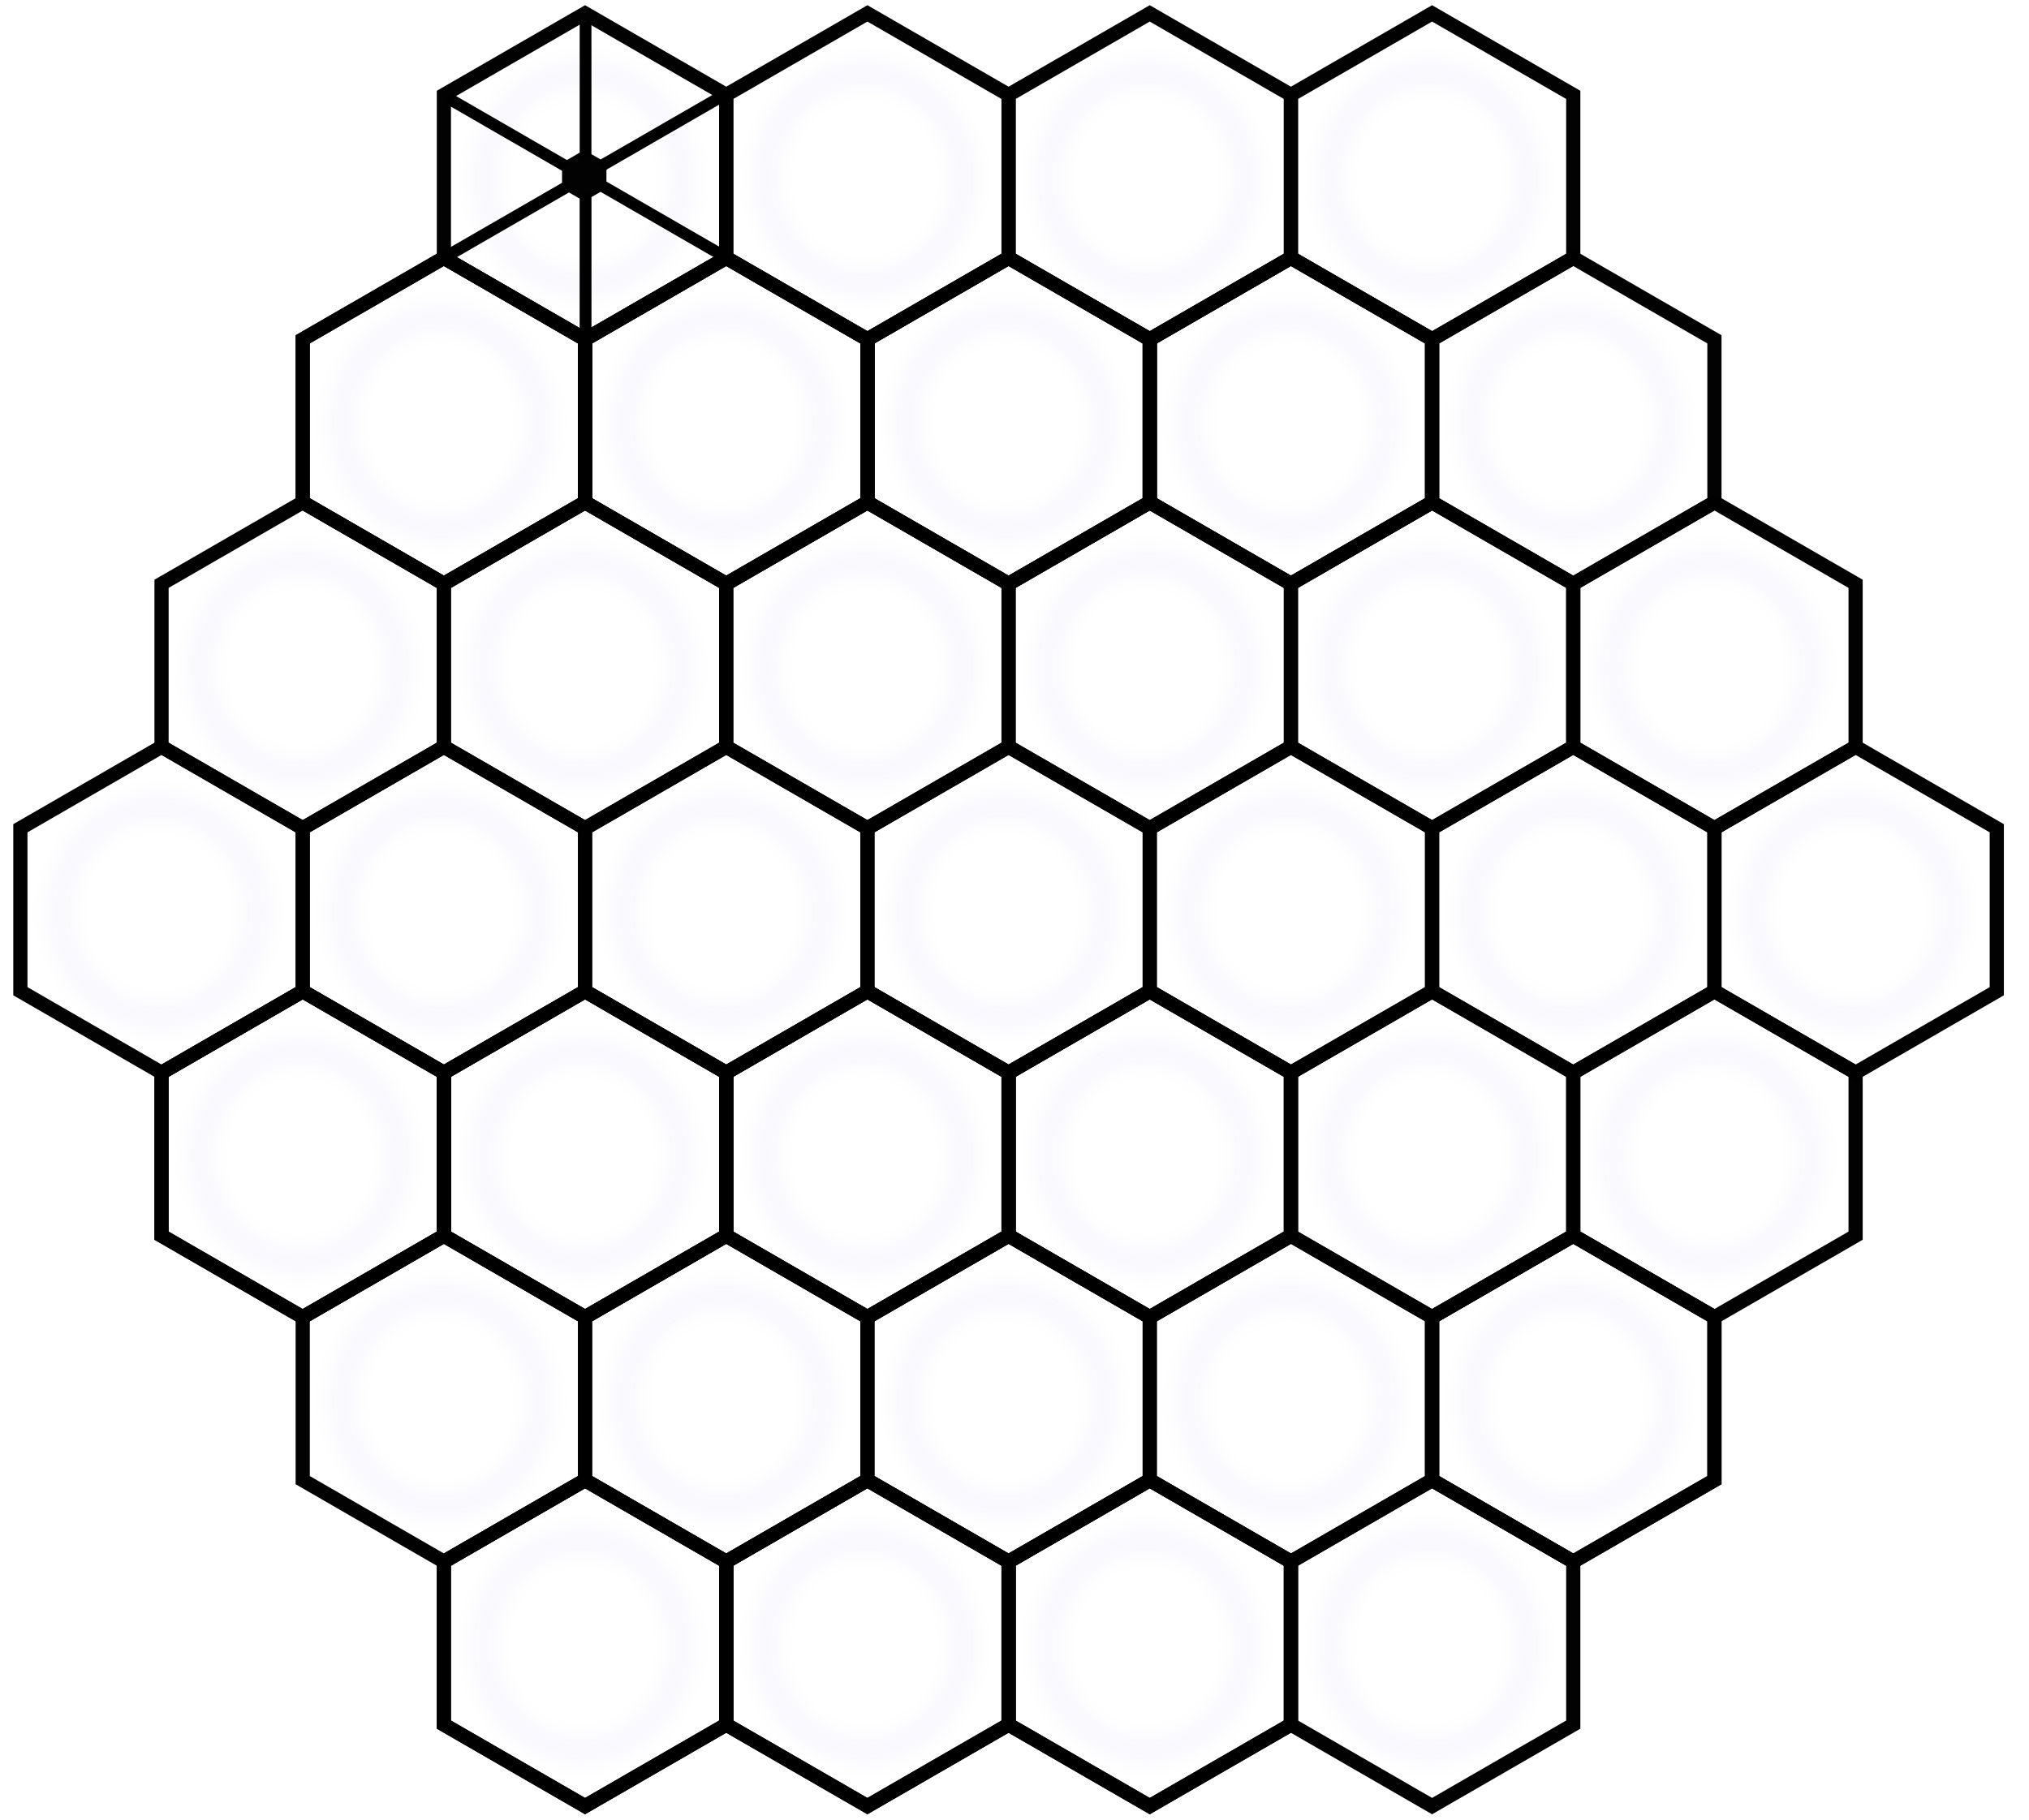
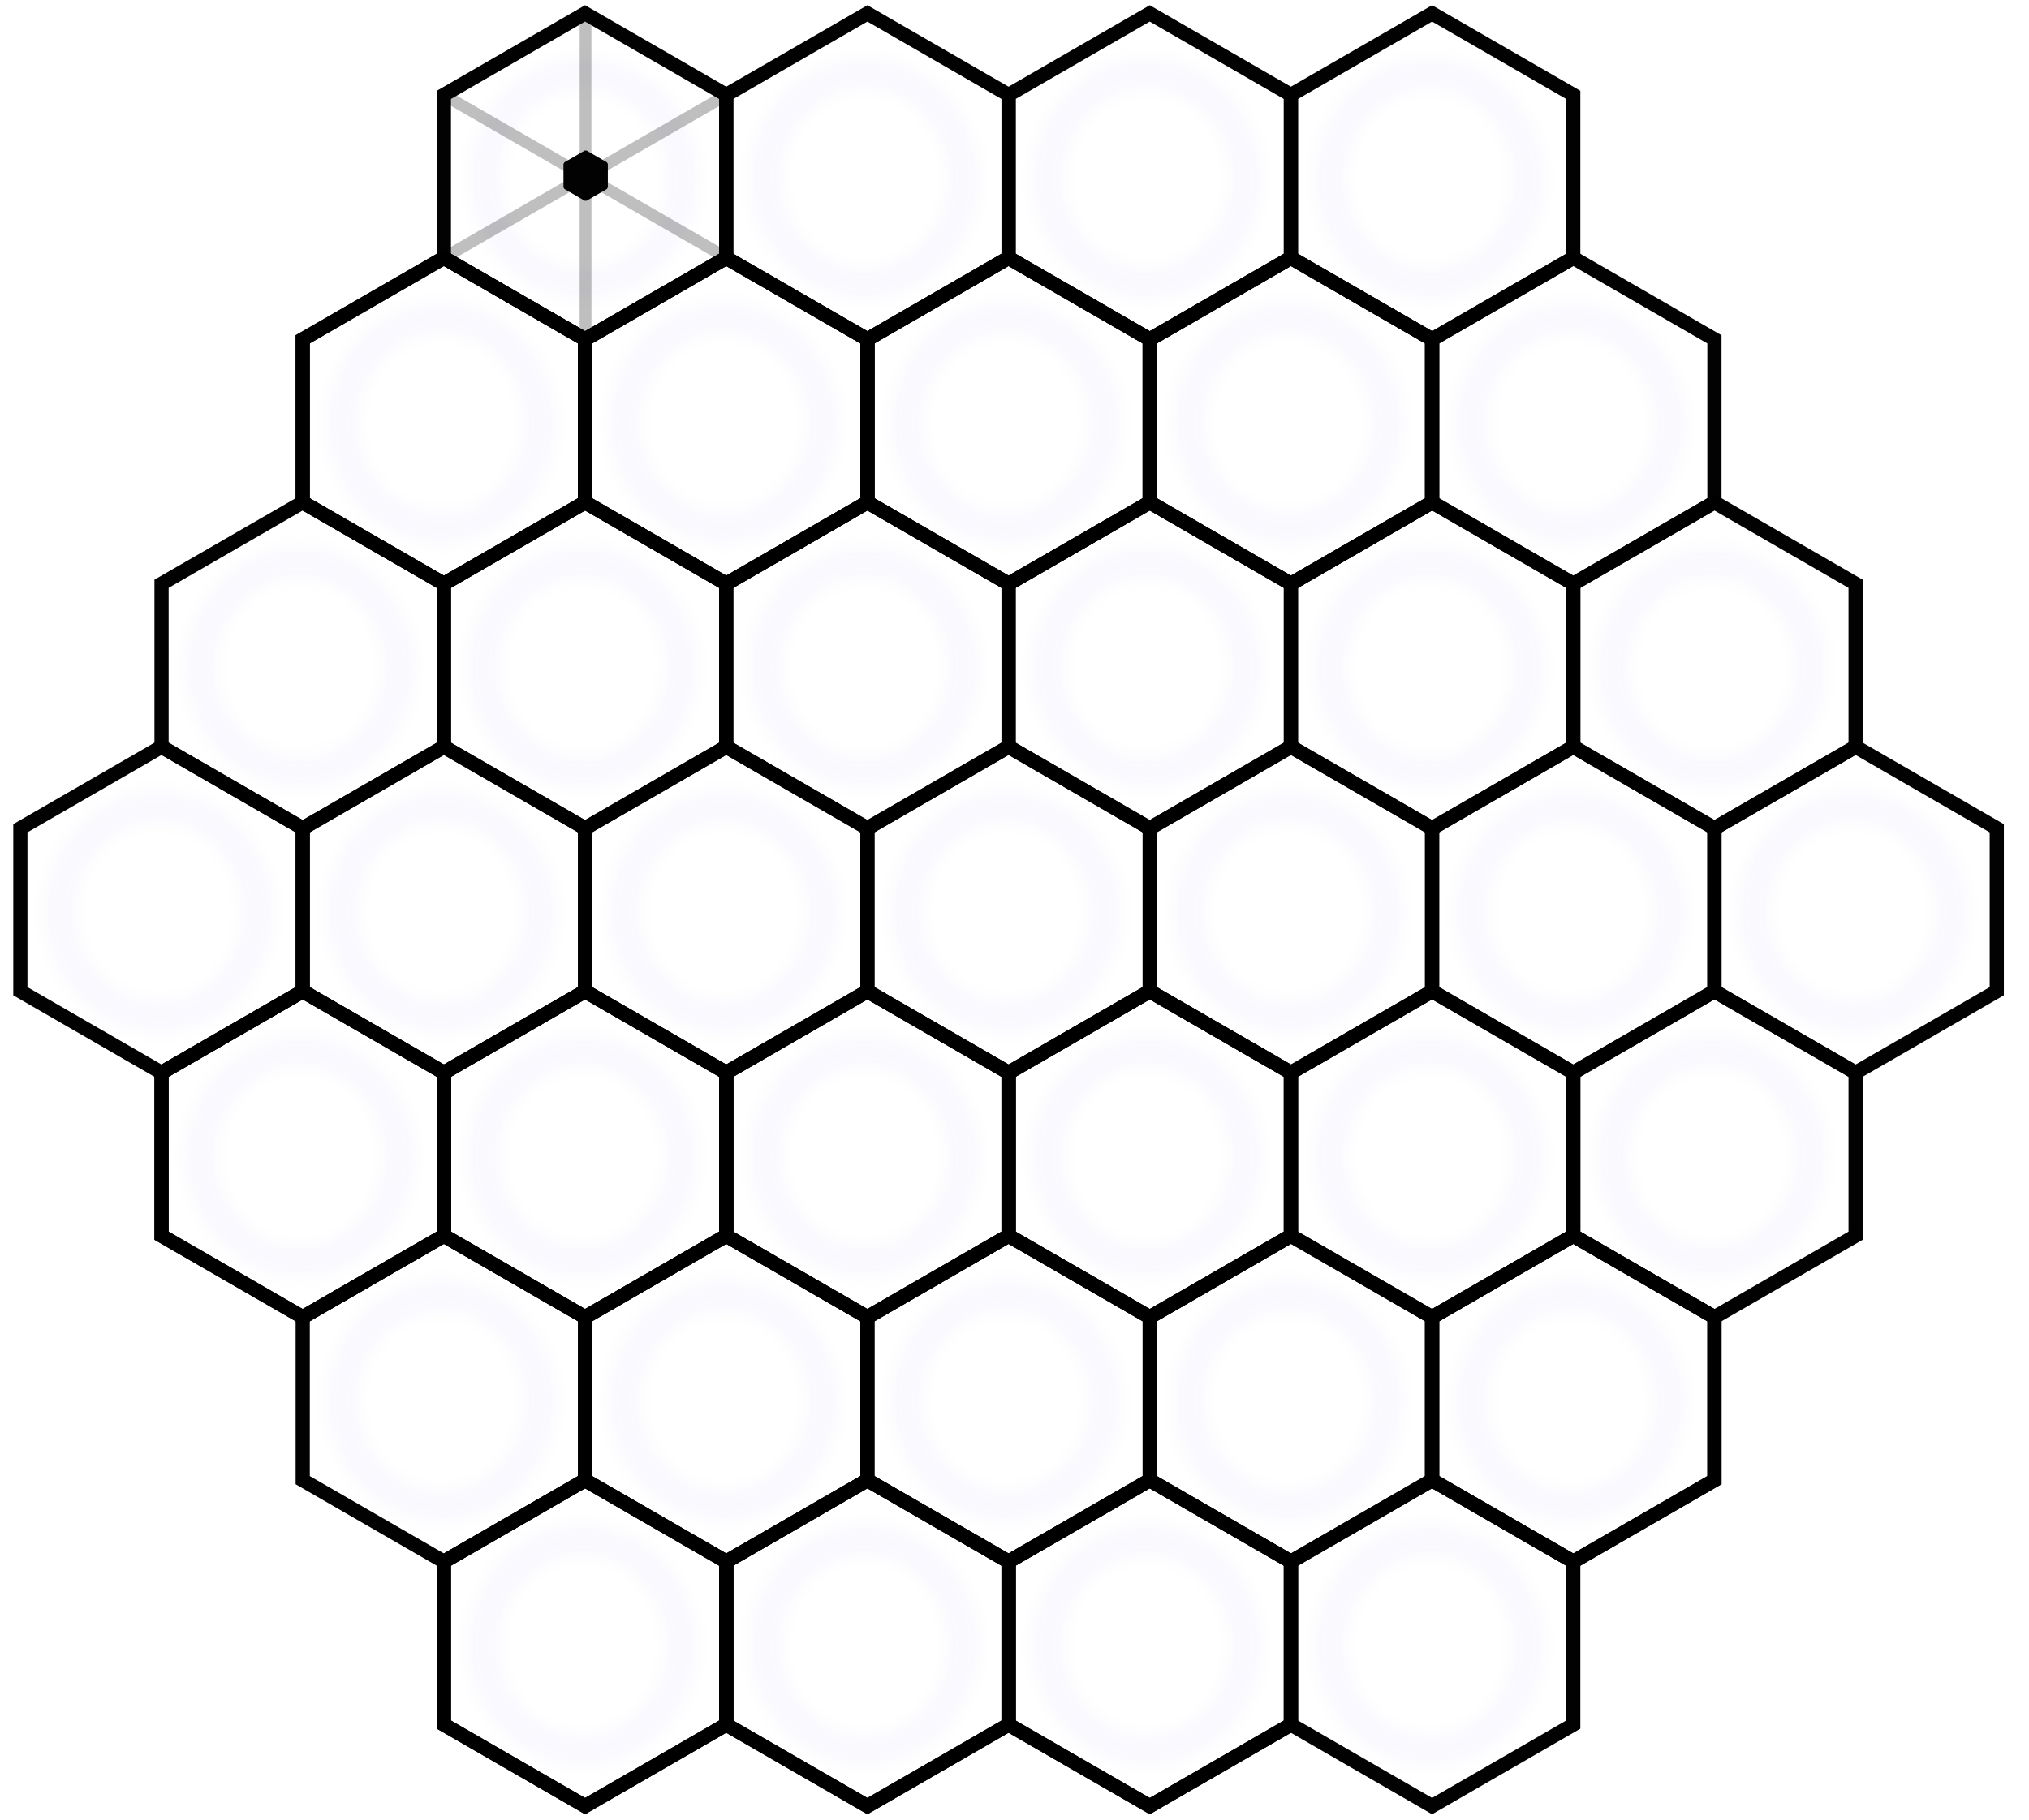
<svg xmlns="http://www.w3.org/2000/svg" width="2861.012" height="2566.174" id="svg2" version="1.1">
  <defs id="defs6">
    <filter height="1.31" width="1.49" y="-0.15" x="-0.21" color-interpolation-filters="sRGB" id="filter4124">
      <feGaussianBlur stdDeviation="17.172" id="feGaussianBlur4126" />
    </filter>
  </defs>
  <g id="layer1">
    <path stroke-miterlimit="4" d="m 426.845,708.449 0,-229.856 199.06,-114.927 199.06,114.927 0,229.856 L 625.905,823.376 426.845,708.449 z" id="path4595" style="opacity:0.99;fill:none;stroke:#000000;stroke-width:20;stroke-miterlimit:4" />
    <path d="m 761.501,596.531 c 0,82.205 -62.498,148.845 -139.594,148.845 -77.096,0 -139.594,-66.64 -139.594,-148.845 0,-82.205 62.498,-148.845 139.594,-148.845 77.096,0 139.594,66.64 139.594,148.845 z" id="path4597" style="opacity:0.99;fill:none;filter:url(#filter4124)" />
    <path style="opacity:0.99;fill:none;stroke:#000000;stroke-width:20;stroke-miterlimit:4" id="path3142" d="m 426.845,708.449 0,-229.856 199.06,-114.927 199.06,114.927 0,229.856 L 625.905,823.376 426.845,708.449 z" stroke-miterlimit="4" />
    <path style="opacity:0.99;fill:none;stroke:#0000e8;filter:url(#filter4124)" id="path3144" d="m 761.501,596.531 c 0,82.205 -62.498,148.845 -139.594,148.845 -77.096,0 -139.594,-66.64 -139.594,-148.845 0,-82.205 62.498,-148.845 139.594,-148.845 77.096,0 139.594,66.64 139.594,148.845 z" />
    <path style="opacity:0.99;fill:none;stroke:#000000;stroke-width:20;stroke-miterlimit:4" id="path3148" d="m 625.904,1053.232 0,-229.856 199.06,-114.927 199.06,114.927 0,229.856 -199.06,114.927 -199.06,-114.927 z" stroke-miterlimit="4" />
    <path style="opacity:0.99;fill:none;stroke:#0000e8;filter:url(#filter4124)" id="path3150" d="m 960.561,941.314 c 0,82.205 -62.498,148.846 -139.594,148.846 -77.096,0 -139.594,-66.641 -139.594,-148.846 0,-82.205 62.498,-148.845 139.594,-148.845 77.096,0 139.594,66.64 139.594,148.845 z" />
    <path stroke-miterlimit="4" id="path4721" d="m 824.965,708.449 0,-229.856 199.06,-114.927 199.061,114.927 0,229.856 -199.061,114.927 -199.06,-114.927 z" style="opacity:0.99;fill:none;stroke:#000000;stroke-width:20;stroke-miterlimit:4" />
    <path id="path4723" d="m 1159.622,596.531 c 0,82.205 -62.498,148.845 -139.594,148.845 -77.096,0 -139.594,-66.64 -139.594,-148.845 0,-82.205 62.498,-148.845 139.594,-148.845 77.096,0 139.594,66.64 139.594,148.845 z" style="opacity:0.99;fill:none;filter:url(#filter4124)" />
    <path style="opacity:0.99;fill:none;stroke:#000000;stroke-width:20;stroke-miterlimit:4" id="path3154" d="m 824.966,708.449 0,-229.856 199.06,-114.927 199.06,114.927 0,229.856 -199.06,114.927 -199.06,-114.927 z" stroke-miterlimit="4" />
    <path style="opacity:0.99;fill:none;stroke:#0000e8;filter:url(#filter4124)" id="path3156" d="m 1159.622,596.531 c 0,82.205 -62.498,148.845 -139.594,148.845 -77.096,0 -139.594,-66.64 -139.594,-148.845 0,-82.205 62.498,-148.845 139.594,-148.845 77.096,0 139.594,66.64 139.594,148.845 z" />
    <path style="opacity:0.99;fill:none;stroke:#000000;stroke-width:20;stroke-miterlimit:4" id="path3160" d="m 1024.026,1053.232 0,-229.856 199.06,-114.927 199.06,114.927 0,229.856 -199.06,114.927 -199.06,-114.927 z" stroke-miterlimit="4" />
    <path style="opacity:0.99;fill:none;stroke:#0000e8;filter:url(#filter4124)" id="path3162" d="m 1358.682,941.314 c 0,82.205 -62.498,148.846 -139.594,148.846 -77.096,0 -139.594,-66.641 -139.594,-148.846 0,-82.205 62.498,-148.845 139.594,-148.845 77.096,0 139.594,66.64 139.594,148.845 z" />
    <path style="opacity:0.99;fill:none;stroke:#000000;stroke-width:20;stroke-miterlimit:4" id="path3166" d="m 426.845,1398.014 0,-229.856 199.06,-114.927 199.06,114.927 0,229.856 -199.06,114.927 -199.06,-114.927 z" stroke-miterlimit="4" />
    <path style="opacity:0.99;fill:none;stroke:#0000e8;filter:url(#filter4124)" id="path3168" d="m 761.501,1286.096 c 0,82.205 -62.498,148.845 -139.594,148.845 -77.096,0 -139.594,-66.64 -139.594,-148.845 0,-82.205 62.498,-148.845 139.594,-148.845 77.096,0 139.594,66.64 139.594,148.845 z" />
    <path style="opacity:0.99;fill:none;stroke:#000000;stroke-width:20;stroke-miterlimit:4" id="path3172" d="m 824.966,1398.014 0,-229.856 199.06,-114.927 199.06,114.927 0,229.856 -199.06,114.927 -199.06,-114.927 z" stroke-miterlimit="4" />
    <path style="opacity:0.99;fill:none;stroke:#0000e8;filter:url(#filter4124)" id="path3174" d="m 1159.622,1286.096 c 0,82.205 -62.498,148.845 -139.594,148.845 -77.096,0 -139.594,-66.64 -139.594,-148.845 0,-82.205 62.498,-148.845 139.594,-148.845 77.096,0 139.594,66.64 139.594,148.845 z" />
    <path stroke-miterlimit="4" id="path4735" d="m 1223.086,708.449 0,-229.856 199.06,-114.927 199.06,114.927 0,229.856 -199.06,114.927 -199.06,-114.927 z" style="opacity:0.99;fill:none;stroke:#000000;stroke-width:20;stroke-miterlimit:4" />
    <path id="path4737" d="m 1557.743,596.531 c 0,82.205 -62.498,148.845 -139.594,148.845 -77.096,0 -139.594,-66.64 -139.594,-148.845 0,-82.205 62.498,-148.845 139.594,-148.845 77.096,0 139.594,66.64 139.594,148.845 z" style="opacity:0.99;fill:none;filter:url(#filter4124)" />
    <path style="opacity:0.99;fill:none;stroke:#000000;stroke-width:20;stroke-miterlimit:4" id="path3178" d="m 1223.086,708.449 0,-229.856 199.06,-114.927 199.06,114.927 0,229.856 -199.06,114.927 -199.06,-114.927 z" stroke-miterlimit="4" />
    <path style="opacity:0.99;fill:none;stroke:#0000e8;filter:url(#filter4124)" id="path3180" d="m 1557.743,596.531 c 0,82.205 -62.498,148.845 -139.594,148.845 -77.096,0 -139.594,-66.64 -139.594,-148.845 0,-82.205 62.498,-148.845 139.594,-148.845 77.096,0 139.594,66.64 139.594,148.845 z" />
    <path style="opacity:0.99;fill:none;stroke:#000000;stroke-width:20;stroke-miterlimit:4" id="path3184" d="m 1422.146,1053.232 0,-229.856 199.06,-114.927 199.06,114.927 0,229.856 -199.06,114.927 -199.06,-114.927 z" stroke-miterlimit="4" />
    <path style="opacity:0.99;fill:none;stroke:#0000e8;filter:url(#filter4124)" id="path3186" d="m 1756.802,941.314 c 0,82.205 -62.498,148.846 -139.594,148.846 -77.096,0 -139.594,-66.641 -139.594,-148.846 0,-82.205 62.498,-148.845 139.594,-148.845 77.096,0 139.594,66.64 139.594,148.845 z" />
    <path stroke-miterlimit="4" d="m 1621.207,708.449 0,-229.856 199.06,-114.927 199.06,114.927 0,229.856 -199.06,114.927 -199.06,-114.927 z" id="path4745" style="opacity:0.99;fill:none;stroke:#000000;stroke-width:20;stroke-miterlimit:4" />
    <path d="m 1955.863,596.531 c 0,82.205 -62.498,148.845 -139.594,148.845 -77.096,0 -139.594,-66.64 -139.594,-148.845 0,-82.205 62.498,-148.845 139.594,-148.845 77.096,0 139.594,66.64 139.594,148.845 z" id="path4747" style="opacity:0.99;fill:none;filter:url(#filter4124)" />
    <path style="opacity:0.99;fill:none;stroke:#000000;stroke-width:20;stroke-miterlimit:4" id="path3190" d="m 1621.205,708.449 0,-229.856 199.06,-114.927 199.06,114.927 0,229.856 -199.06,114.927 -199.06,-114.927 z" stroke-miterlimit="4" />
    <path style="opacity:0.99;fill:none;stroke:#0000e8;filter:url(#filter4124)" id="path3192" d="m 1955.861,596.531 c 0,82.205 -62.498,148.845 -139.594,148.845 -77.096,0 -139.594,-66.64 -139.594,-148.845 0,-82.205 62.498,-148.845 139.594,-148.845 77.096,0 139.594,66.64 139.594,148.845 z" />
    <path style="opacity:0.99;fill:none;stroke:#000000;stroke-width:20;stroke-miterlimit:4" id="path3196" d="m 1820.265,1053.232 0,-229.856 199.06,-114.927 199.06,114.927 0,229.856 -199.06,114.927 -199.06,-114.927 z" stroke-miterlimit="4" />
    <path style="opacity:0.99;fill:none;stroke:#0000e8;filter:url(#filter4124)" id="path3198" d="m 2154.921,941.314 c 0,82.205 -62.498,148.846 -139.594,148.846 -77.096,0 -139.594,-66.641 -139.594,-148.846 0,-82.205 62.498,-148.845 139.594,-148.845 77.096,0 139.594,66.64 139.594,148.845 z" />
    <path style="opacity:0.99;fill:none;stroke:#000000;stroke-width:20;stroke-miterlimit:4" id="path3202" d="m 1223.086,1398.014 0,-229.856 199.06,-114.927 199.06,114.927 0,229.856 -199.06,114.927 -199.06,-114.927 z" stroke-miterlimit="4" />
    <path style="opacity:0.99;fill:none;stroke:#0000e8;filter:url(#filter4124)" id="path3204" d="m 1557.743,1286.096 c 0,82.205 -62.498,148.845 -139.594,148.845 -77.096,0 -139.594,-66.64 -139.594,-148.845 0,-82.205 62.498,-148.845 139.594,-148.845 77.096,0 139.594,66.64 139.594,148.845 z" />
    <path style="opacity:0.99;fill:none;stroke:#000000;stroke-width:20;stroke-miterlimit:4" id="path3208" d="m 1621.205,1398.014 0,-229.856 199.06,-114.927 199.06,114.927 0,229.856 -199.06,114.927 -199.06,-114.927 z" stroke-miterlimit="4" />
    <path style="opacity:0.99;fill:none;stroke:#0000e8;filter:url(#filter4124)" id="path3210" d="m 1955.861,1286.096 c 0,82.205 -62.498,148.845 -139.594,148.845 -77.096,0 -139.594,-66.64 -139.594,-148.845 0,-82.205 62.498,-148.845 139.594,-148.845 77.096,0 139.594,66.64 139.594,148.845 z" />
    <path stroke-miterlimit="4" id="path4759" d="m 227.784,1742.798 0,-229.856 199.06,-114.927 199.06,114.927 0,229.856 -199.06,114.927 -199.06,-114.927 z" style="opacity:0.99;fill:none;stroke:#000000;stroke-width:20;stroke-miterlimit:4" />
    <path id="path4761" d="m 562.44,1630.88 c 0,82.205 -62.498,148.846 -139.594,148.846 -77.096,0 -139.594,-66.641 -139.594,-148.846 0,-82.205 62.498,-148.845 139.594,-148.845 77.096,0 139.594,66.64 139.594,148.845 z" style="opacity:0.99;fill:none;filter:url(#filter4124)" />
    <path style="opacity:0.99;fill:none;stroke:#000000;stroke-width:20;stroke-miterlimit:4" id="path3214" d="m 227.785,1742.799 0,-229.856 199.06,-114.927 199.06,114.927 0,229.856 -199.06,114.927 -199.06,-114.927 z" stroke-miterlimit="4" />
    <path style="opacity:0.99;fill:none;stroke:#0000e8;filter:url(#filter4124)" id="path3216" d="m 562.442,1630.881 c 0,82.205 -62.498,148.845 -139.594,148.845 -77.096,0 -139.594,-66.641 -139.594,-148.845 0,-82.205 62.498,-148.845 139.594,-148.845 77.096,0 139.594,66.64 139.594,148.845 z" />
    <path stroke-miterlimit="4" d="m 625.905,1742.798 0,-229.856 199.06,-114.927 199.06,114.927 0,229.856 -199.06,114.927 -199.06,-114.927 z" id="path4769" style="opacity:0.99;fill:none;stroke:#000000;stroke-width:20;stroke-miterlimit:4" />
    <path d="m 960.561,1630.88 c 0,82.205 -62.498,148.846 -139.594,148.846 -77.096,0 -139.594,-66.641 -139.594,-148.846 0,-82.205 62.498,-148.845 139.594,-148.845 77.096,0 139.594,66.64 139.594,148.845 z" id="path4771" style="opacity:0.99;fill:none;filter:url(#filter4124)" />
    <path style="opacity:0.99;fill:none;stroke:#000000;stroke-width:20;stroke-miterlimit:4" id="path3220" d="m 625.904,1742.799 0,-229.856 199.06,-114.927 199.06,114.927 0,229.856 -199.06,114.927 -199.06,-114.927 z" stroke-miterlimit="4" />
    <path style="opacity:0.99;fill:none;stroke:#0000e8;filter:url(#filter4124)" id="path3222" d="m 960.561,1630.881 c 0,82.205 -62.498,148.845 -139.594,148.845 -77.096,0 -139.594,-66.641 -139.594,-148.845 0,-82.205 62.498,-148.845 139.594,-148.845 77.096,0 139.594,66.64 139.594,148.845 z" />
    <path stroke-miterlimit="4" d="m 1024.025,1742.798 0,-229.856 199.061,-114.927 199.06,114.927 0,229.856 -199.06,114.927 -199.061,-114.927 z" id="path4783" style="opacity:0.99;fill:none;stroke:#000000;stroke-width:20;stroke-miterlimit:4" />
    <path d="m 1358.682,1630.88 c 0,82.205 -62.498,148.846 -139.594,148.846 -77.096,0 -139.594,-66.641 -139.594,-148.846 0,-82.205 62.498,-148.845 139.594,-148.845 77.096,0 139.594,66.64 139.594,148.845 z" id="path4785" style="opacity:0.99;fill:none;filter:url(#filter4124)" />
    <path style="opacity:0.99;fill:none;stroke:#000000;stroke-width:20;stroke-miterlimit:4" id="path3226" d="m 1024.026,1742.799 0,-229.856 199.06,-114.927 199.06,114.927 0,229.856 -199.06,114.927 -199.06,-114.927 z" stroke-miterlimit="4" />
    <path style="opacity:0.99;fill:none;stroke:#0000e8;filter:url(#filter4124)" id="path3228" d="m 1358.682,1630.881 c 0,82.205 -62.498,148.845 -139.594,148.845 -77.096,0 -139.594,-66.641 -139.594,-148.845 0,-82.205 62.498,-148.845 139.594,-148.845 77.096,0 139.594,66.64 139.594,148.845 z" />
    <path stroke-miterlimit="4" id="path4793" d="m 1422.146,1742.798 0,-229.856 199.06,-114.927 199.06,114.927 0,229.856 -199.06,114.927 -199.06,-114.927 z" style="opacity:0.99;fill:none;stroke:#000000;stroke-width:20;stroke-miterlimit:4" />
    <path id="path4795" d="m 1756.803,1630.88 c 0,82.205 -62.498,148.846 -139.594,148.846 -77.096,0 -139.594,-66.641 -139.594,-148.846 0,-82.205 62.498,-148.845 139.594,-148.845 77.096,0 139.594,66.64 139.594,148.845 z" style="opacity:0.99;fill:none;filter:url(#filter4124)" />
    <path style="opacity:0.99;fill:none;stroke:#000000;stroke-width:20;stroke-miterlimit:4" id="path3232" d="m 1422.146,1742.799 0,-229.856 199.06,-114.927 199.06,114.927 0,229.856 -199.06,114.927 -199.06,-114.927 z" stroke-miterlimit="4" />
    <path style="opacity:0.99;fill:none;stroke:#0000e8;filter:url(#filter4124)" id="path3234" d="m 1756.802,1630.881 c 0,82.205 -62.498,148.845 -139.594,148.845 -77.096,0 -139.594,-66.641 -139.594,-148.845 0,-82.205 62.498,-148.845 139.594,-148.845 77.096,0 139.594,66.64 139.594,148.845 z" />
    <path style="opacity:0.99;fill:none;stroke:#000000;stroke-width:20;stroke-miterlimit:4" id="path3238" d="m 227.785,1053.232 0,-229.856 199.06,-114.927 199.06,114.927 0,229.856 -199.06,114.927 -199.06,-114.927 z" stroke-miterlimit="4" />
    <path style="opacity:0.99;fill:none;stroke:#0000e8;filter:url(#filter4124)" id="path3240" d="m 562.442,941.314 c 0,82.205 -62.498,148.846 -139.594,148.846 -77.096,0 -139.594,-66.641 -139.594,-148.846 0,-82.205 62.498,-148.845 139.594,-148.845 77.096,0 139.594,66.64 139.594,148.845 z" />
    <path style="opacity:0.99;fill:none;stroke:#000000;stroke-width:20;stroke-miterlimit:4" id="path3244" d="m 28.724,1398.014 0,-229.856 199.06,-114.927 199.06,114.927 0,229.856 L 227.784,1512.941 28.724,1398.014 z" stroke-miterlimit="4" />
    <path style="opacity:0.99;fill:none;stroke:#0000e8;filter:url(#filter4124)" id="path3246" d="m 363.38,1286.096 c 0,82.205 -62.498,148.845 -139.594,148.845 -77.096,0 -139.594,-66.64 -139.594,-148.845 0,-82.205 62.498,-148.845 139.594,-148.845 77.096,0 139.594,66.64 139.594,148.845 z" />
    <path style="opacity:0.99;fill:none;stroke:#000000;stroke-width:20;stroke-miterlimit:4" id="path3250" d="m 426.845,2087.579 0,-229.856 199.06,-114.927 199.06,114.927 0,229.856 -199.06,114.927 -199.06,-114.927 z" stroke-miterlimit="4" />
    <path style="opacity:0.99;fill:none;stroke:#0000e8;filter:url(#filter4124)" id="path3252" d="m 761.501,1975.661 c 0,82.205 -62.498,148.845 -139.594,148.845 -77.096,0 -139.594,-66.64 -139.594,-148.845 0,-82.205 62.498,-148.845 139.594,-148.845 77.096,0 139.594,66.64 139.594,148.845 z" />
    <path style="opacity:0.99;fill:none;stroke:#000000;stroke-width:20;stroke-miterlimit:4" id="path3256" d="m 824.966,2087.579 0,-229.856 199.06,-114.927 199.06,114.927 0,229.856 -199.06,114.927 -199.06,-114.927 z" stroke-miterlimit="4" />
    <path style="opacity:0.99;fill:none;stroke:#0000e8;filter:url(#filter4124)" id="path3258" d="m 1159.622,1975.661 c 0,82.205 -62.498,148.845 -139.594,148.845 -77.096,0 -139.594,-66.64 -139.594,-148.845 0,-82.205 62.498,-148.845 139.594,-148.845 77.096,0 139.594,66.64 139.594,148.845 z" />
    <path style="opacity:0.99;fill:none;stroke:#000000;stroke-width:20;stroke-miterlimit:4" id="path3262" d="m 1223.086,2087.579 0,-229.856 199.06,-114.927 199.06,114.927 0,229.856 -199.06,114.927 -199.06,-114.927 z" stroke-miterlimit="4" />
    <path style="opacity:0.99;fill:none;stroke:#0000e8;filter:url(#filter4124)" id="path3264" d="m 1557.743,1975.661 c 0,82.205 -62.498,148.845 -139.594,148.845 -77.096,0 -139.594,-66.64 -139.594,-148.845 0,-82.205 62.498,-148.845 139.594,-148.845 77.096,0 139.594,66.64 139.594,148.845 z" />
    <path style="opacity:0.99;fill:none;stroke:#000000;stroke-width:20;stroke-miterlimit:4" id="path3268" d="m 1621.205,2087.579 0,-229.856 199.06,-114.927 199.06,114.927 0,229.856 -199.06,114.927 -199.06,-114.927 z" stroke-miterlimit="4" />
    <path style="opacity:0.99;fill:none;stroke:#0000e8;filter:url(#filter4124)" id="path3270" d="m 1955.861,1975.661 c 0,82.205 -62.498,148.845 -139.594,148.845 -77.096,0 -139.594,-66.64 -139.594,-148.845 0,-82.205 62.498,-148.845 139.594,-148.845 77.096,0 139.594,66.64 139.594,148.845 z" />
    <path stroke-miterlimit="4" id="path4815" d="m 625.905,2432.358 0,-229.855 199.06,-114.927 199.06,114.927 0,229.855 -199.06,114.927 -199.06,-114.927 z" style="opacity:0.99;fill:none;stroke:#000000;stroke-width:20;stroke-miterlimit:4" />
    <path id="path4817" d="m 960.561,2320.441 c 0,82.205 -62.498,148.845 -139.594,148.845 -77.096,0 -139.594,-66.64 -139.594,-148.845 0,-82.205 62.498,-148.845 139.594,-148.845 77.096,0 139.594,66.64 139.594,148.845 z" style="opacity:0.99;fill:none;filter:url(#filter4124)" />
    <path style="opacity:0.99;fill:none;stroke:#000000;stroke-width:20;stroke-miterlimit:4" id="path3274" d="m 625.904,2432.359 0,-229.856 199.06,-114.927 199.06,114.927 0,229.856 -199.06,114.927 -199.06,-114.927 z" stroke-miterlimit="4" />
    <path style="opacity:0.99;fill:none;stroke:#0000e8;filter:url(#filter4124)" id="path3276" d="m 960.561,2320.441 c 0,82.205 -62.498,148.845 -139.594,148.845 -77.096,0 -139.594,-66.64 -139.594,-148.845 0,-82.205 62.498,-148.845 139.594,-148.845 77.096,0 139.594,66.64 139.594,148.845 z" />
    <path stroke-miterlimit="4" id="path4823" d="m 1024.025,2432.358 0,-229.855 199.061,-114.927 199.06,114.927 0,229.855 -199.06,114.927 -199.061,-114.927 z" style="opacity:0.99;fill:none;stroke:#000000;stroke-width:20;stroke-miterlimit:4" />
    <path id="path4825" d="m 1358.682,2320.441 c 0,82.205 -62.498,148.845 -139.594,148.845 -77.096,0 -139.594,-66.64 -139.594,-148.845 0,-82.205 62.498,-148.845 139.594,-148.845 77.096,0 139.594,66.64 139.594,148.845 z" style="opacity:0.99;fill:none;filter:url(#filter4124)" />
    <path style="opacity:0.99;fill:none;stroke:#000000;stroke-width:20;stroke-miterlimit:4" id="path3280" d="m 1024.026,2432.359 0,-229.856 199.06,-114.927 199.06,114.927 0,229.856 -199.06,114.927 -199.06,-114.927 z" stroke-miterlimit="4" />
    <path style="opacity:0.99;fill:none;stroke:#0000e8;filter:url(#filter4124)" id="path3282" d="m 1358.682,2320.441 c 0,82.205 -62.498,148.845 -139.594,148.845 -77.096,0 -139.594,-66.64 -139.594,-148.845 0,-82.205 62.498,-148.845 139.594,-148.845 77.096,0 139.594,66.64 139.594,148.845 z" />
    <path stroke-miterlimit="4" d="m 1422.146,2432.358 0,-229.855 199.06,-114.927 199.06,114.927 0,229.855 -199.06,114.927 -199.06,-114.927 z" id="path4831" style="opacity:0.99;fill:none;stroke:#000000;stroke-width:20;stroke-miterlimit:4" />
    <path d="m 1756.803,2320.441 c 0,82.205 -62.498,148.845 -139.594,148.845 -77.096,0 -139.594,-66.64 -139.594,-148.845 0,-82.205 62.498,-148.845 139.594,-148.845 77.096,0 139.594,66.64 139.594,148.845 z" id="path4833" style="opacity:0.99;fill:none;filter:url(#filter4124)" />
    <path style="opacity:0.99;fill:none;stroke:#000000;stroke-width:20;stroke-miterlimit:4" id="path3286" d="m 1422.146,2432.359 0,-229.856 199.06,-114.927 199.06,114.927 0,229.856 -199.06,114.927 -199.06,-114.927 z" stroke-miterlimit="4" />
    <path style="opacity:0.99;fill:none;stroke:#0000e8;filter:url(#filter4124)" id="path3288" d="m 1756.802,2320.441 c 0,82.205 -62.498,148.845 -139.594,148.845 -77.096,0 -139.594,-66.64 -139.594,-148.845 0,-82.205 62.498,-148.845 139.594,-148.845 77.096,0 139.594,66.64 139.594,148.845 z" />
-     <path style="opacity:0.99;fill:none;stroke:#000000;stroke-width:20;stroke-miterlimit:4" id="path3292" d="m 625.904,363.666 0,-229.856 199.06,-114.927 199.06,114.927 0,229.856 L 824.965,478.593 625.904,363.666 z" stroke-miterlimit="4" />
-     <path style="opacity:0.99;fill:none;stroke:#0000e8;filter:url(#filter4124)" id="path3294" d="m 962.561,251.748 c 0,82.205 -62.498,148.845 -139.594,148.845 -77.096,0 -139.594,-66.64 -139.594,-148.845 0,-82.205 62.498,-148.845 139.594,-148.845 77.096,0 139.594,66.64 139.594,148.845 z" />
    <path style="opacity:0.99;fill:none;stroke:#000000;stroke-width:20;stroke-miterlimit:4" id="path3298" d="m 1024.026,363.666 0,-229.856 199.06,-114.927 199.06,114.927 0,229.856 -199.06,114.927 -199.06,-114.927 z" stroke-miterlimit="4" />
    <path style="opacity:0.99;fill:none;stroke:#0000e8;filter:url(#filter4124)" id="path3300" d="m 1358.682,251.748 c 0,82.205 -62.498,148.845 -139.594,148.845 -77.096,0 -139.594,-66.64 -139.594,-148.845 0,-82.205 62.498,-148.845 139.594,-148.845 77.096,0 139.594,66.64 139.594,148.845 z" />
    <path style="opacity:0.99;fill:none;stroke:#000000;stroke-width:20;stroke-miterlimit:4" id="path3304" d="m 1422.146,363.666 0,-229.856 199.06,-114.927 199.06,114.927 0,229.856 -199.06,114.927 -199.06,-114.927 z" stroke-miterlimit="4" />
    <path style="opacity:0.99;fill:none;stroke:#0000e8;filter:url(#filter4124)" id="path3306" d="m 1756.802,251.748 c 0,82.205 -62.498,148.845 -139.594,148.845 -77.096,0 -139.594,-66.64 -139.594,-148.845 0,-82.205 62.498,-148.845 139.594,-148.845 77.096,0 139.594,66.64 139.594,148.845 z" />
    <path style="opacity:0.99;fill:none;stroke:#000000;stroke-width:20;stroke-miterlimit:4" id="path3310" d="m 1820.265,363.667 0,-229.856 199.06,-114.927 199.06,114.927 0,229.856 -199.06,114.927 -199.06,-114.927 z" stroke-miterlimit="4" />
    <path style="opacity:0.99;fill:none;stroke:#0000e8;filter:url(#filter4124)" id="path3312" d="m 2154.921,251.749 c 0,82.205 -62.498,148.845 -139.594,148.845 -77.096,0 -139.594,-66.64 -139.594,-148.845 0,-82.205 62.498,-148.845 139.594,-148.845 77.096,0 139.594,66.64 139.594,148.845 z" />
    <path style="opacity:0.99;fill:none;stroke:#000000;stroke-width:20;stroke-miterlimit:4" id="path3316" d="m 1820.265,2432.359 0,-229.856 199.06,-114.927 199.06,114.927 0,229.856 -199.06,114.927 -199.06,-114.927 z" stroke-miterlimit="4" />
    <path style="opacity:0.99;fill:none;stroke:#0000e8;filter:url(#filter4124)" id="path3318" d="m 2154.921,2320.441 c 0,82.205 -62.498,148.845 -139.594,148.845 -77.096,0 -139.594,-66.64 -139.594,-148.845 0,-82.205 62.498,-148.845 139.594,-148.845 77.096,0 139.594,66.64 139.594,148.845 z" />
    <path stroke-miterlimit="4" d="m 2019.331,2087.578 0,-229.856 199.06,-114.927 199.061,114.927 0,229.856 -199.061,114.927 -199.06,-114.927 z" id="path4873" style="opacity:0.99;fill:none;stroke:#000000;stroke-width:20;stroke-miterlimit:4" />
    <path d="m 2353.988,1975.66 c 0,82.205 -62.498,148.845 -139.594,148.845 -77.096,0 -139.594,-66.64 -139.594,-148.845 0,-82.205 62.498,-148.846 139.594,-148.846 77.096,0 139.594,66.641 139.594,148.846 z" id="path4875" style="opacity:0.99;fill:none;filter:url(#filter4124)" />
    <path style="opacity:0.99;fill:none;stroke:#000000;stroke-width:20;stroke-miterlimit:4" id="path3322" d="m 2019.325,2087.579 0,-229.856 199.06,-114.927 199.06,114.927 0,229.856 -199.06,114.927 -199.06,-114.927 z" stroke-miterlimit="4" />
    <path style="opacity:0.99;fill:none;stroke:#0000e8;filter:url(#filter4124)" id="path3324" d="m 2353.982,1975.661 c 0,82.205 -62.498,148.845 -139.594,148.845 -77.096,0 -139.594,-66.64 -139.594,-148.845 0,-82.205 62.498,-148.845 139.594,-148.845 77.096,0 139.594,66.64 139.594,148.845 z" />
    <path style="opacity:0.99;fill:none;stroke:#000000;stroke-width:20;stroke-miterlimit:4" id="path3328" d="m 1820.265,1742.799 0,-229.856 199.06,-114.927 199.06,114.927 0,229.856 -199.06,114.927 -199.06,-114.927 z" stroke-miterlimit="4" />
    <path style="opacity:0.99;fill:none;stroke:#0000e8;filter:url(#filter4124)" id="path3330" d="m 2154.921,1630.881 c 0,82.205 -62.498,148.845 -139.594,148.845 -77.096,0 -139.594,-66.641 -139.594,-148.845 0,-82.205 62.498,-148.845 139.594,-148.845 77.096,0 139.594,66.64 139.594,148.845 z" />
    <path style="opacity:0.99;fill:none;stroke:#000000;stroke-width:20;stroke-miterlimit:4" id="path3334" d="m 2218.385,1742.799 0,-229.856 199.06,-114.927 199.06,114.927 0,229.856 -199.06,114.927 -199.06,-114.927 z" stroke-miterlimit="4" />
    <path style="opacity:0.99;fill:none;stroke:#0000e8;filter:url(#filter4124)" id="path3336" d="m 2553.042,1630.881 c 0,82.205 -62.498,148.845 -139.594,148.845 -77.096,0 -139.594,-66.641 -139.594,-148.845 0,-82.205 62.498,-148.845 139.594,-148.845 77.096,0 139.594,66.64 139.594,148.845 z" />
    <path style="opacity:0.99;fill:none;stroke:#000000;stroke-width:20;stroke-miterlimit:4" id="path3340" d="m 2019.325,1398.014 0,-229.856 199.06,-114.927 199.06,114.927 0,229.856 -199.06,114.927 -199.06,-114.927 z" stroke-miterlimit="4" />
    <path style="opacity:0.99;fill:none;stroke:#0000e8;filter:url(#filter4124)" id="path3342" d="m 2353.982,1286.096 c 0,82.205 -62.498,148.845 -139.594,148.845 -77.096,0 -139.594,-66.64 -139.594,-148.845 0,-82.205 62.498,-148.845 139.594,-148.845 77.096,0 139.594,66.64 139.594,148.845 z" />
    <path style="opacity:0.99;fill:none;stroke:#000000;stroke-width:20;stroke-miterlimit:4" id="path3346" d="m 2019.325,708.449 0,-229.856 199.06,-114.927 199.06,114.927 0,229.856 -199.06,114.927 -199.06,-114.927 z" stroke-miterlimit="4" />
    <path style="opacity:0.99;fill:none;stroke:#0000e8;filter:url(#filter4124)" id="path3348" d="m 2353.982,596.532 c 0,82.205 -62.498,148.845 -139.594,148.845 -77.096,0 -139.594,-66.64 -139.594,-148.845 0,-82.205 62.498,-148.845 139.594,-148.845 77.096,0 139.594,66.64 139.594,148.845 z" />
    <path style="opacity:0.99;fill:none;stroke:#000000;stroke-width:20;stroke-miterlimit:4" id="path3352" d="m 2218.385,1053.232 0,-229.856 199.06,-114.927 199.06,114.927 0,229.856 -199.06,114.927 -199.06,-114.927 z" stroke-miterlimit="4" />
    <path style="opacity:0.99;fill:none;stroke:#0000e8;filter:url(#filter4124)" id="path3354" d="m 2553.042,941.314 c 0,82.205 -62.498,148.846 -139.594,148.846 -77.096,0 -139.594,-66.641 -139.594,-148.846 0,-82.205 62.498,-148.845 139.594,-148.845 77.096,0 139.594,66.64 139.594,148.845 z" />
    <path style="opacity:0.99;fill:none;stroke:#000000;stroke-width:20;stroke-miterlimit:4" id="path3358" d="m 2417.445,1398.014 0,-229.856 199.06,-114.927 199.06,114.927 0,229.856 -199.06,114.927 -199.06,-114.927 z" stroke-miterlimit="4" />
    <path style="opacity:0.99;fill:none;stroke:#0000e8;filter:url(#filter4124)" id="path3360" d="m 2752.102,1286.096 c 0,82.205 -62.498,148.845 -139.594,148.845 -77.096,0 -139.594,-66.64 -139.594,-148.845 0,-82.205 62.498,-148.845 139.594,-148.845 77.096,0 139.594,66.64 139.594,148.845 z" />
-     <path style="fill:none;stroke:#000000;stroke-width:16.561;stroke-linecap:square;stroke-linejoin:miter;stroke-miterlimit:4;stroke-opacity:1;stroke-dasharray:none;marker-start:none" d="m 825.676,38.621 0,176.282" id="path3970" />
-     <path stroke-miterlimit="4" d="m 795.126,264.305 0,-33.13 28.691,-16.565 28.691,16.565 0,33.13 -28.691,16.565 -28.691,-16.565 z" id="path4152" style="opacity:0.99;fill:#000000;fill-opacity:1;stroke:#000000;stroke-width:5.198;stroke-linejoin:bevel;stroke-miterlimit:4;stroke-dasharray:none" />
-     <path id="path4154" d="m 825.676,281.881 0,177.582" style="fill:none;stroke:#000000;stroke-width:16.683;stroke-linecap:square;stroke-linejoin:miter;stroke-miterlimit:4;stroke-opacity:1;stroke-dasharray:none;marker-start:none" />
-     <path id="path4156" d="m 639.967,143.215 152.664,88.141" style="fill:none;stroke:#000000;stroke-width:16.561;stroke-linecap:square;stroke-linejoin:miter;stroke-miterlimit:4;stroke-opacity:1;stroke-dasharray:none;marker-start:none" />
-     <path id="path4158" d="M 1007.386,141.855 854.721,229.996" style="fill:none;stroke:#000000;stroke-width:16.561;stroke-linecap:square;stroke-linejoin:miter;stroke-miterlimit:4;stroke-opacity:1;stroke-dasharray:none;marker-start:none" />
-     <path style="fill:none;stroke:#000000;stroke-width:16.683;stroke-linecap:square;stroke-linejoin:miter;stroke-miterlimit:4;stroke-opacity:1;stroke-dasharray:none;marker-start:none" d="M 796.554,265.113 642.763,353.904" id="path4160" />
-     <path style="fill:none;stroke:#000000;stroke-width:16.683;stroke-linecap:square;stroke-linejoin:miter;stroke-miterlimit:4;stroke-opacity:1;stroke-dasharray:none;marker-start:none" d="m 857.517,267.113 153.791,88.791" id="path4162" />
+     <path style="opacity:0.99;fill:none;stroke:#000000;stroke-width:20;stroke-miterlimit:4" id="path3292" d="m 625.904,363.666 0,-229.856 199.06,-114.927 199.06,114.927 0,229.856 L 824.965,478.593 625.904,363.666 z" stroke-miterlimit="4" />
+     <path style="opacity:0.99;fill:none;stroke:#0000e8;filter:url(#filter4124)" id="path3294" d="m 962.561,251.748 c 0,82.205 -62.498,148.845 -139.594,148.845 -77.096,0 -139.594,-66.64 -139.594,-148.845 0,-82.205 62.498,-148.845 139.594,-148.845 77.096,0 139.594,66.64 139.594,148.845 z" />
+     <path style="opacity:0.25;fill:none;stroke:#000000;stroke-width:16.561;stroke-linecap:square;stroke-linejoin:miter;stroke-miterlimit:4;stroke-opacity:1;stroke-dasharray:none;marker-start:none" d="m 825.676,38.621 0,176.282" id="path3970" />
+     <path stroke-miterlimit="4" d="m 797.126,264.305 0,-33.13 28.691,-16.565 28.691,16.565 0,33.13 -28.691,16.565 -28.691,-16.565 z" id="path4152" style="opacity:0.99;fill:#000000;fill-opacity:1;stroke:#000000;stroke-width:5.198;stroke-linejoin:bevel;stroke-miterlimit:4;stroke-dasharray:none" />
+     <path id="path4154" d="m 825.676,281.881 0,177.582" style="opacity:0.25;fill:none;stroke:#000000;stroke-width:16.683;stroke-linecap:square;stroke-linejoin:miter;stroke-miterlimit:4;stroke-opacity:1;stroke-dasharray:none;marker-start:none" />
+     <path id="path4156" d="m 641.967,143.215 152.664,88.141" style="opacity:0.25;fill:none;stroke:#000000;stroke-width:16.561;stroke-linecap:square;stroke-linejoin:miter;stroke-miterlimit:4;stroke-opacity:1;stroke-dasharray:none;marker-start:none" />
+     <path id="path4158" d="M 1007.386,143.855 854.721,231.996" style="opacity:0.25;fill:none;stroke:#000000;stroke-width:16.561;stroke-linecap:square;stroke-linejoin:miter;stroke-miterlimit:4;stroke-opacity:1;stroke-dasharray:none;marker-start:none" />
+     <path style="opacity:0.25;fill:none;stroke:#000000;stroke-width:16.683;stroke-linecap:square;stroke-linejoin:miter;stroke-miterlimit:4;stroke-opacity:1;stroke-dasharray:none;marker-start:none" d="M 796.554,265.113 642.763,353.904" id="path4160" />
+     <path style="opacity:0.25;fill:none;stroke:#000000;stroke-width:16.683;stroke-linecap:square;stroke-linejoin:miter;stroke-miterlimit:4;stroke-opacity:1;stroke-dasharray:none;marker-start:none" d="m 857.517,267.113 153.791,88.791" id="path4162" />
  </g>
</svg>
